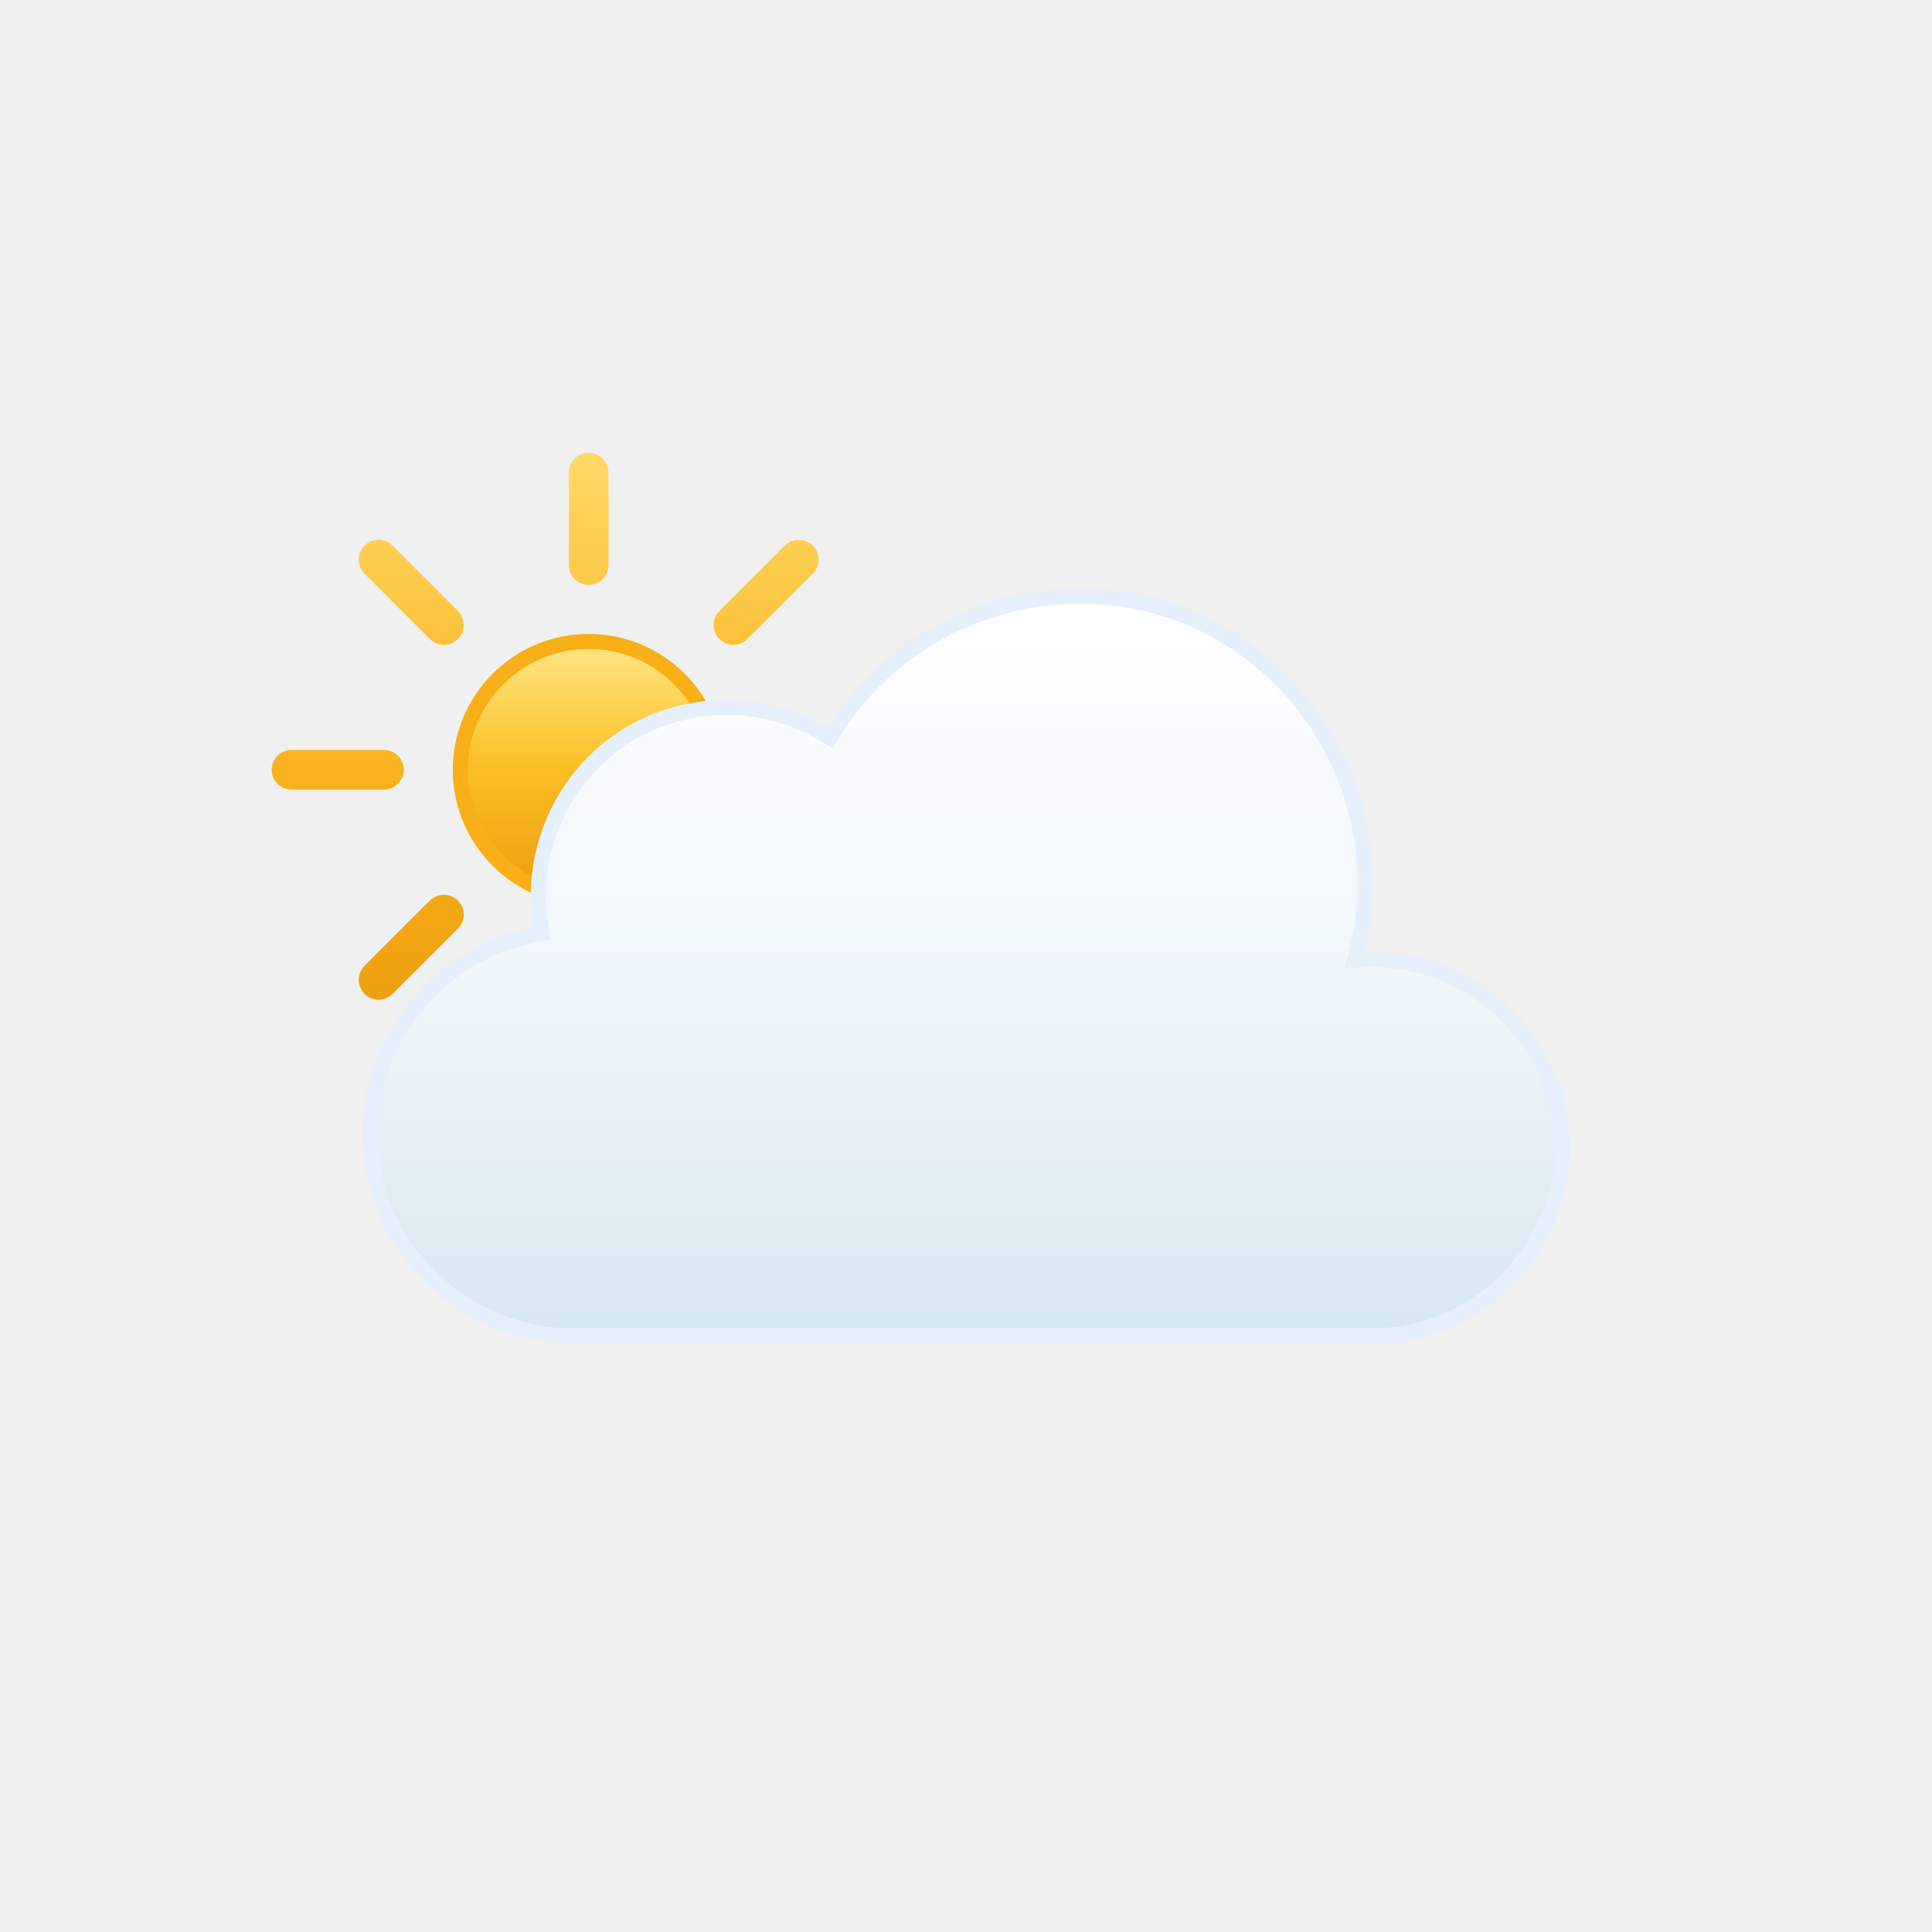
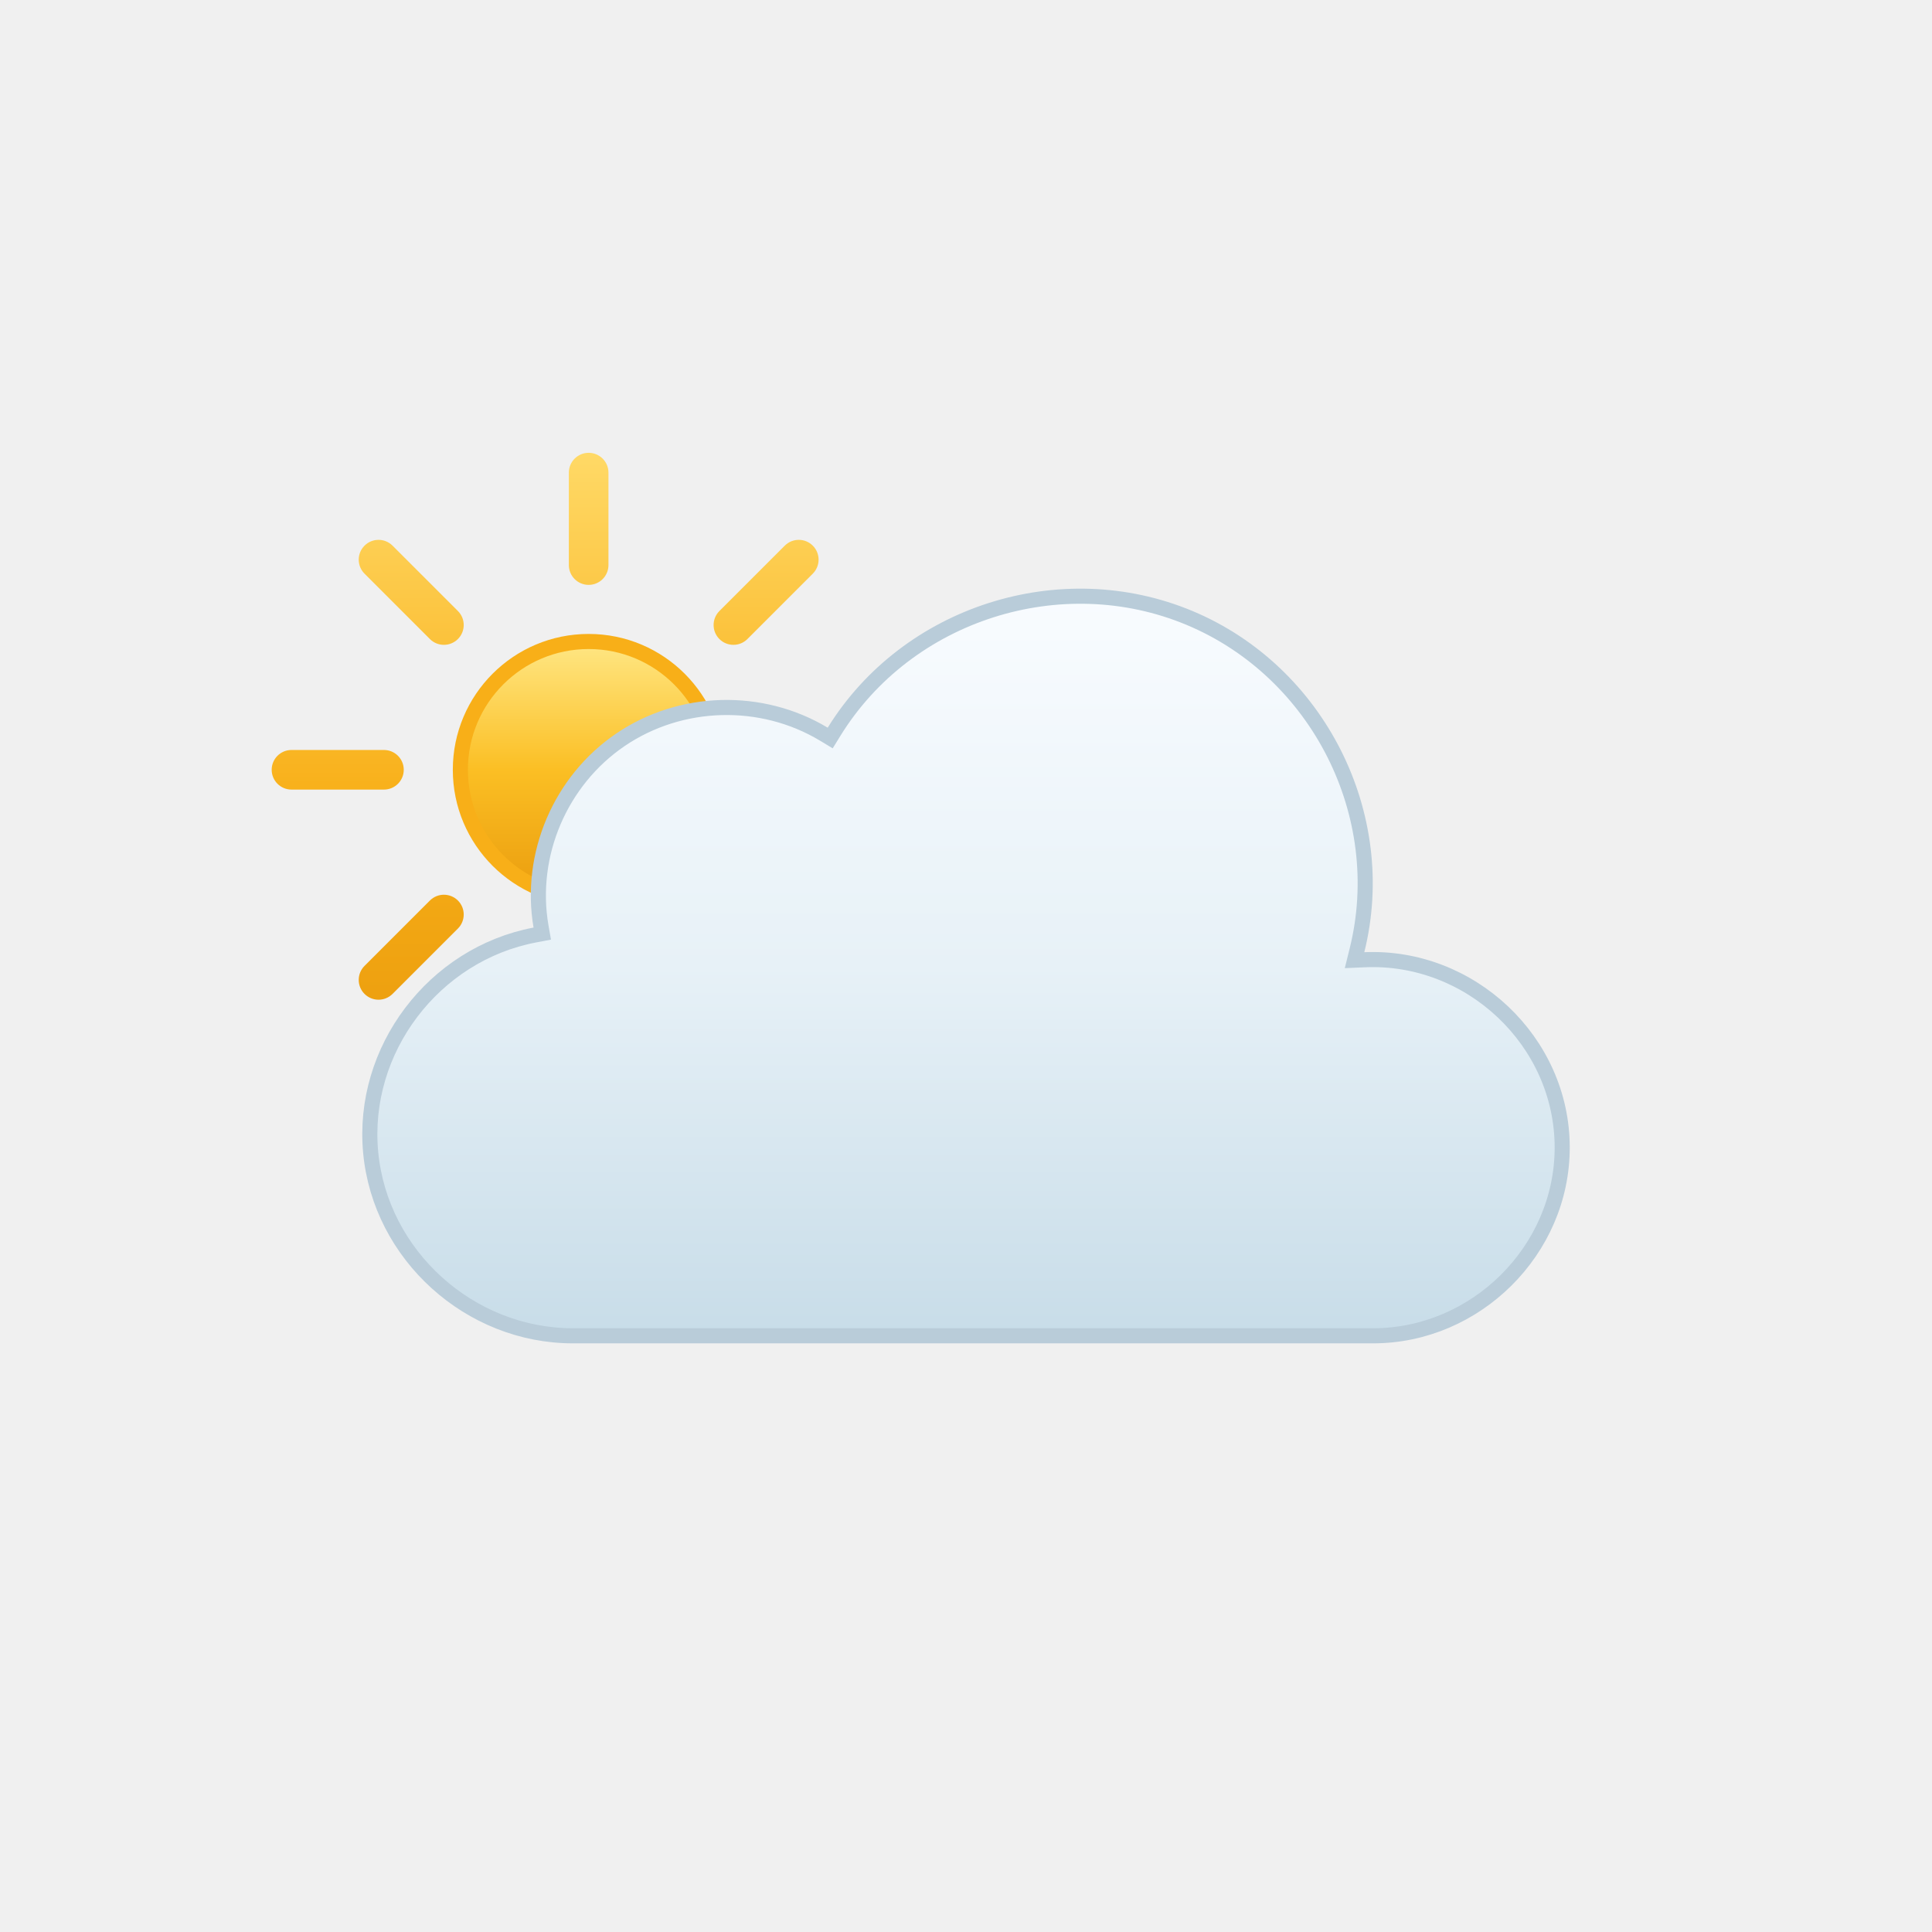
<svg xmlns="http://www.w3.org/2000/svg" viewBox="0 0 128 128" fill="none">
  <g id="partly-cloudy-day" clip-path="url(#clip0_1858_8241)">
    <g id="Sky">
      <g id="Sun">
        <circle id="Core" cx="39" cy="51" r="8.5" fill="url(#paint0_linear_1858_8241)" stroke="#F8AF18" />
        <g id="Rays">
          <path d="M37.688 31.312C37.688 30.588 38.275 30 39 30C39.725 30 40.312 30.588 40.312 31.312V37.438C40.312 38.162 39.725 38.75 39 38.75C38.275 38.75 37.688 38.162 37.688 37.438V31.312Z" fill="url(#partlySunRayGradient)" />
          <path d="M51.993 36.151C52.506 35.638 53.337 35.638 53.849 36.151C54.362 36.663 54.362 37.494 53.849 38.007L49.518 42.338C49.006 42.85 48.175 42.85 47.662 42.338C47.15 41.825 47.15 40.994 47.662 40.482L51.993 36.151Z" fill="url(#partlySunRayGradient)" />
          <path d="M58.688 49.688C59.412 49.688 60 50.275 60 51C60 51.725 59.412 52.312 58.688 52.312H52.562C51.838 52.312 51.25 51.725 51.25 51C51.25 50.275 51.838 49.688 52.562 49.688H58.688Z" fill="url(#partlySunRayGradient)" />
          <path d="M53.849 63.993C54.362 64.506 54.362 65.337 53.849 65.849C53.337 66.362 52.506 66.362 51.993 65.849L47.662 61.518C47.15 61.006 47.15 60.175 47.662 59.662C48.175 59.15 49.006 59.15 49.518 59.662L53.849 63.993Z" fill="url(#partlySunRayGradient)" />
          <path d="M37.688 64.562C37.688 63.838 38.275 63.25 39 63.25C39.725 63.25 40.312 63.838 40.312 64.562V70.688C40.312 71.412 39.725 72 39 72C38.275 72 37.688 71.412 37.688 70.688V64.562Z" fill="url(#partlySunRayGradient)" />
          <path d="M28.482 59.662C28.994 59.15 29.825 59.15 30.338 59.662C30.851 60.175 30.851 61.006 30.338 61.518L26.007 65.849C25.494 66.362 24.663 66.362 24.151 65.849C23.638 65.337 23.638 64.506 24.151 63.993L28.482 59.662Z" fill="url(#partlySunRayGradient)" />
          <path d="M25.438 49.688C26.162 49.688 26.75 50.275 26.75 51C26.75 51.725 26.162 52.312 25.438 52.312H19.312C18.588 52.312 18 51.725 18 51C18 50.275 18.588 49.688 19.312 49.688H25.438Z" fill="url(#partlySunRayGradient)" />
          <path d="M30.338 40.482C30.851 40.994 30.851 41.825 30.338 42.338C29.825 42.85 28.994 42.85 28.482 42.338L24.151 38.007C23.638 37.494 23.638 36.663 24.151 36.151C24.663 35.638 25.494 35.638 26.007 36.151L30.338 40.482Z" fill="url(#partlySunRayGradient)" />
        </g>
      </g>
      <g id="Clouds">
        <g id="Cloud">
-           <path id="Cloud_2" d="M55.262 48.475C60.123 40.611 70.297 37.38 78.815 40.943C87.321 44.502 92.138 54.003 89.903 62.965L89.742 63.614L90.411 63.585C97.42 63.279 103.5 68.992 103.5 76.028C103.5 82.84 97.772 88.5 90.977 88.5H37.954C31.128 88.502 25.203 83.171 24.559 76.36C23.916 69.552 28.737 63.212 35.443 61.945L35.926 61.853L35.842 61.369C35.026 56.624 37.126 51.717 41.105 49.013C45.095 46.301 50.446 46.154 54.58 48.64L55.003 48.895L55.262 48.475Z" fill="url(#paint1_linear_1858_8241)" stroke="#E6EFFC" stroke-miterlimit="10" />
+           <path id="Cloud_2" d="M55.262 48.475C60.123 40.611 70.297 37.38 78.815 40.943C87.321 44.502 92.138 54.003 89.903 62.965L89.742 63.614L90.411 63.585C97.42 63.279 103.5 68.992 103.5 76.028C103.5 82.84 97.772 88.5 90.977 88.5H37.954C31.128 88.502 25.203 83.171 24.559 76.36C23.916 69.552 28.737 63.212 35.443 61.945L35.926 61.853L35.842 61.369C35.026 56.624 37.126 51.717 41.105 49.013C45.095 46.301 50.446 46.154 54.58 48.64L55.003 48.895L55.262 48.475Z" fill="url(#paint1_linear_1858_8241)" stroke="#B9CCD9" stroke-miterlimit="10" />
        </g>
      </g>
    </g>
  </g>
  <defs>
    <linearGradient id="paint0_linear_1858_8241" x1="39" y1="42" x2="39" y2="60" gradientUnits="userSpaceOnUse">
      <stop stop-color="#FFE98A" />
      <stop offset=".5" stop-color="#FBBF24" />
      <stop offset="1" stop-color="#E99A0C" />
    </linearGradient>
    <linearGradient id="paint1_linear_1858_8241" x1="64.001" y1="39" x2="64.001" y2="89" gradientUnits="userSpaceOnUse">
-       <stop stop-color="#FFFFFF" />
-       <stop offset=".5" stop-color="#F0F7FC" />
-       <stop offset="1" stop-color="#D7E7F1" />
+       <stop stop-color="#F9FCFF" />
+       <stop offset=".5" stop-color="#E7F1F7" />
+       <stop offset="1" stop-color="#C7DCE8" />
    </linearGradient>
    <linearGradient id="partlySunRayGradient" x1="39" y1="30" x2="39" y2="72" gradientUnits="userSpaceOnUse">
      <stop stop-color="#FFD966" />
      <stop offset=".55" stop-color="#F8AF18" />
      <stop offset="1" stop-color="#E99A0C" />
    </linearGradient>
    <clipPath id="clip0_1858_8241">
      <rect width="128" height="128" fill="white" />
    </clipPath>
  </defs>
</svg>
